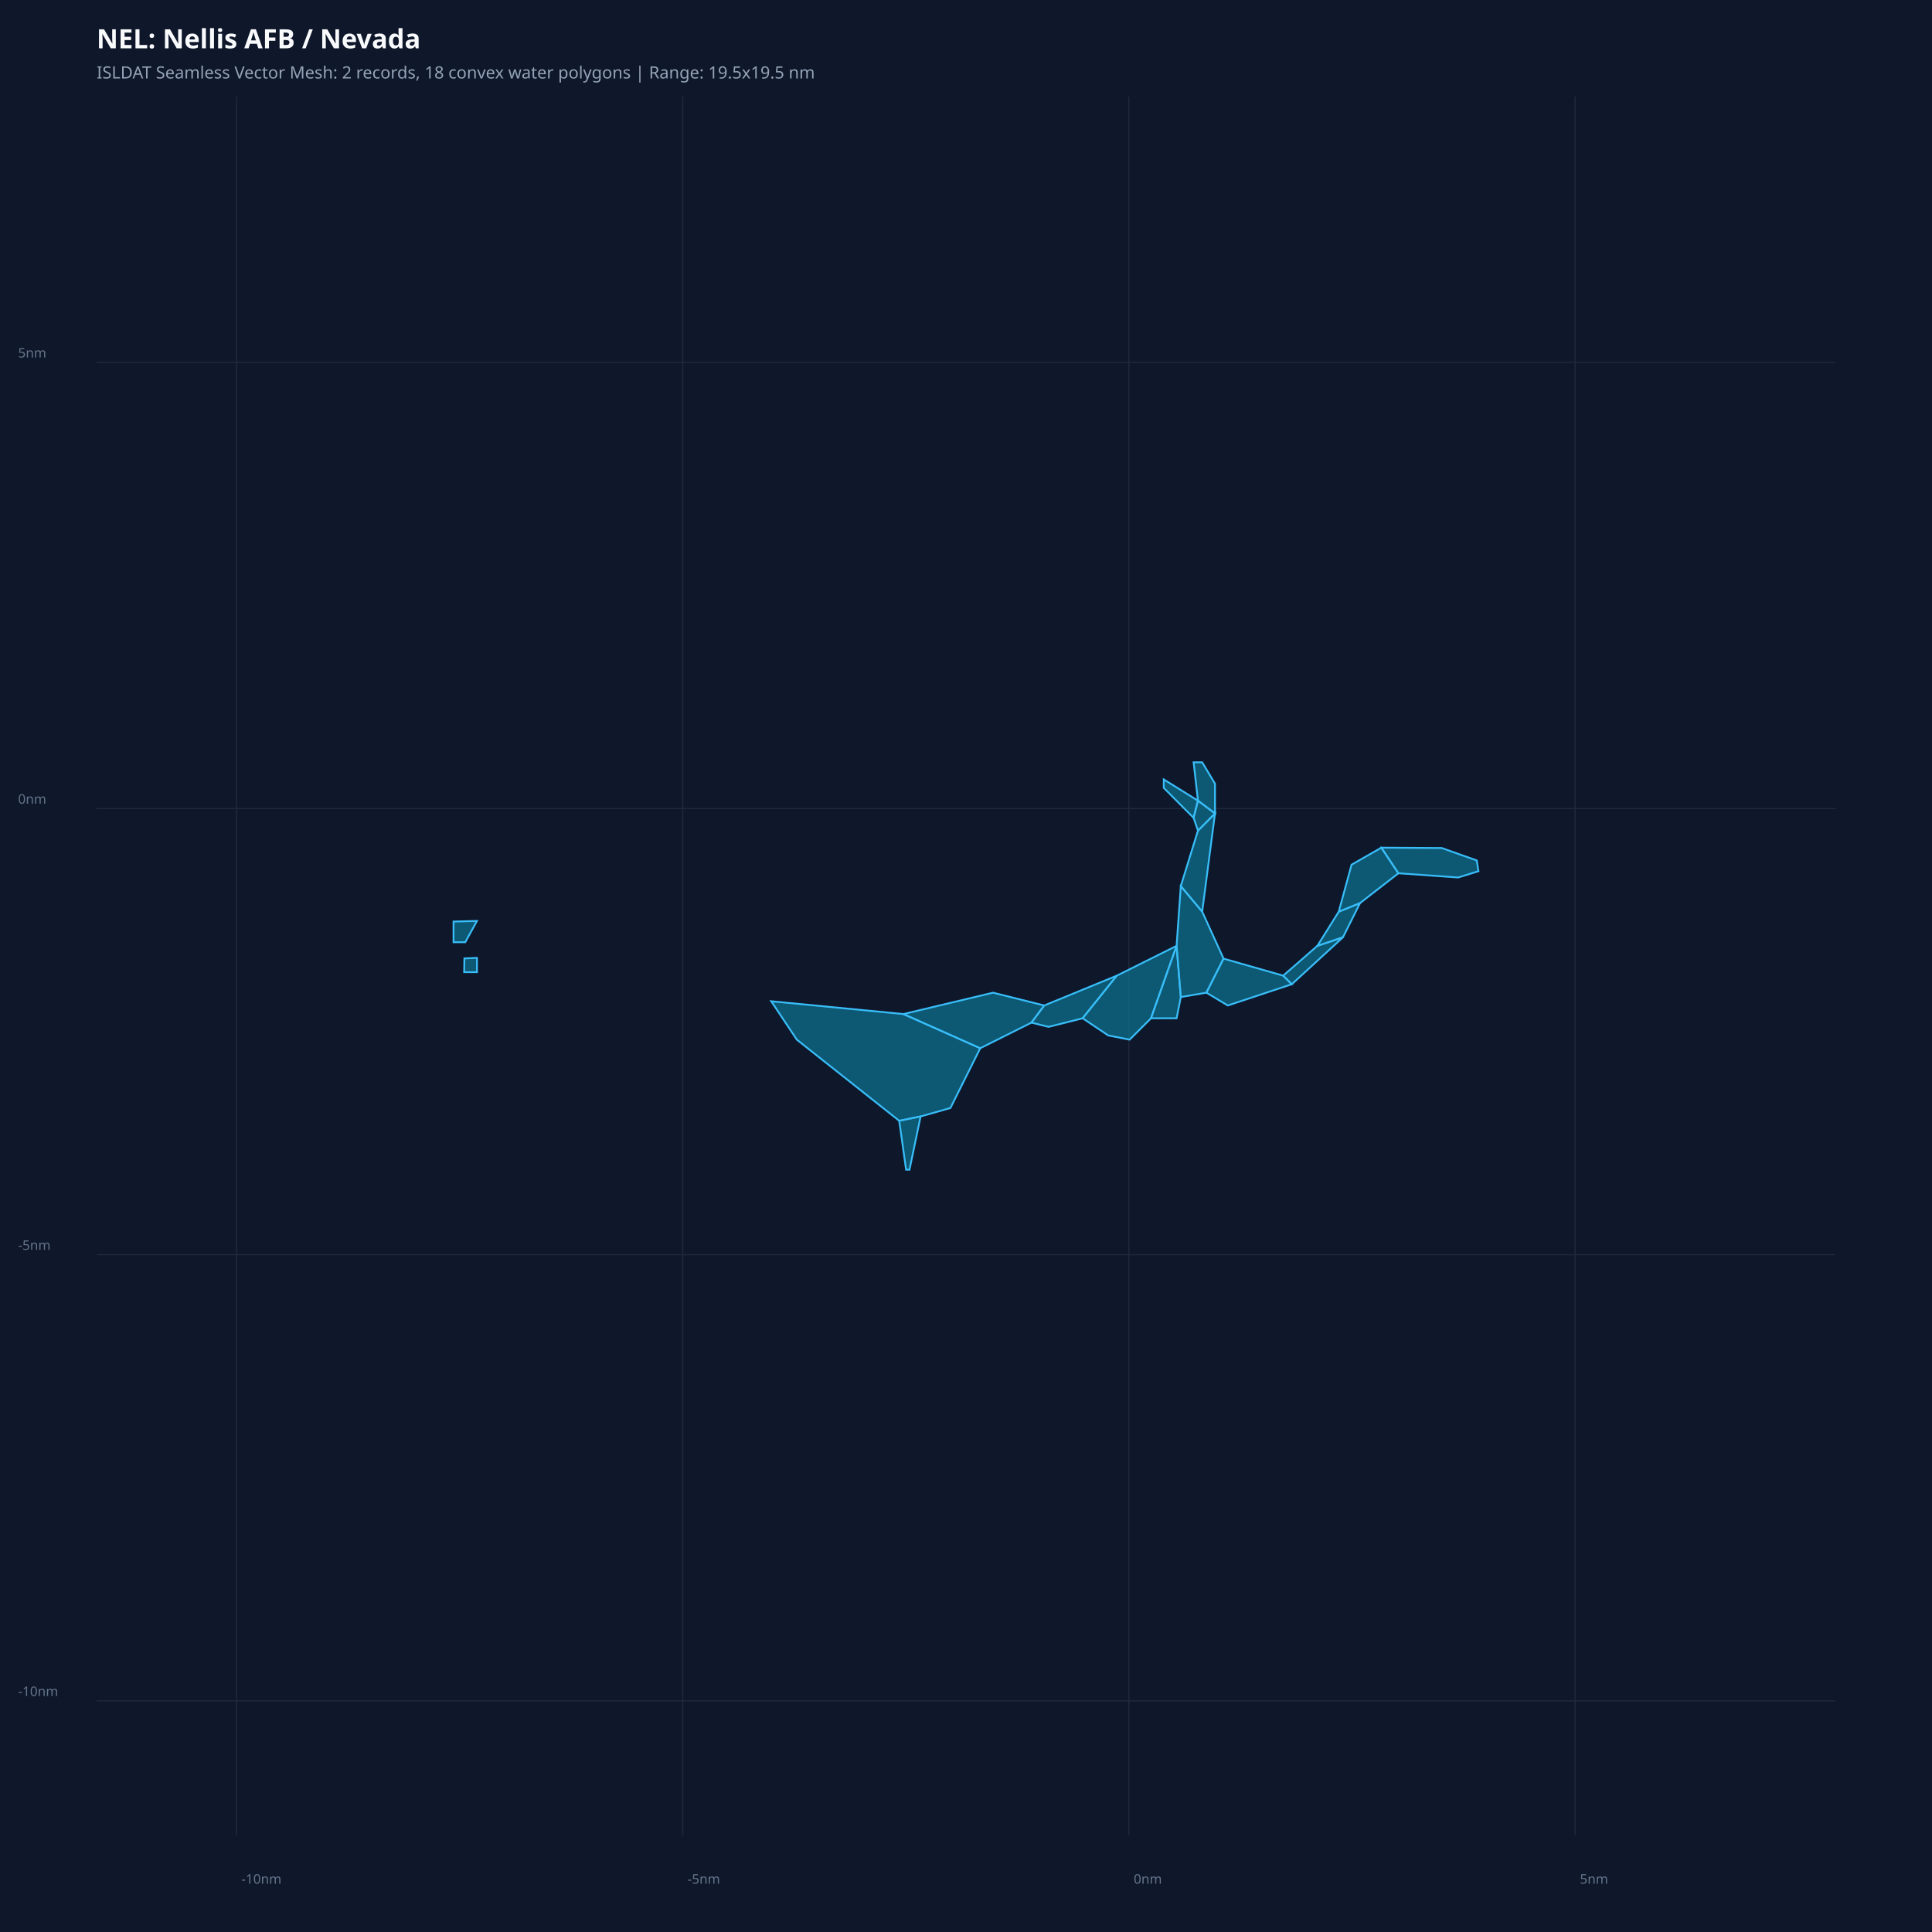
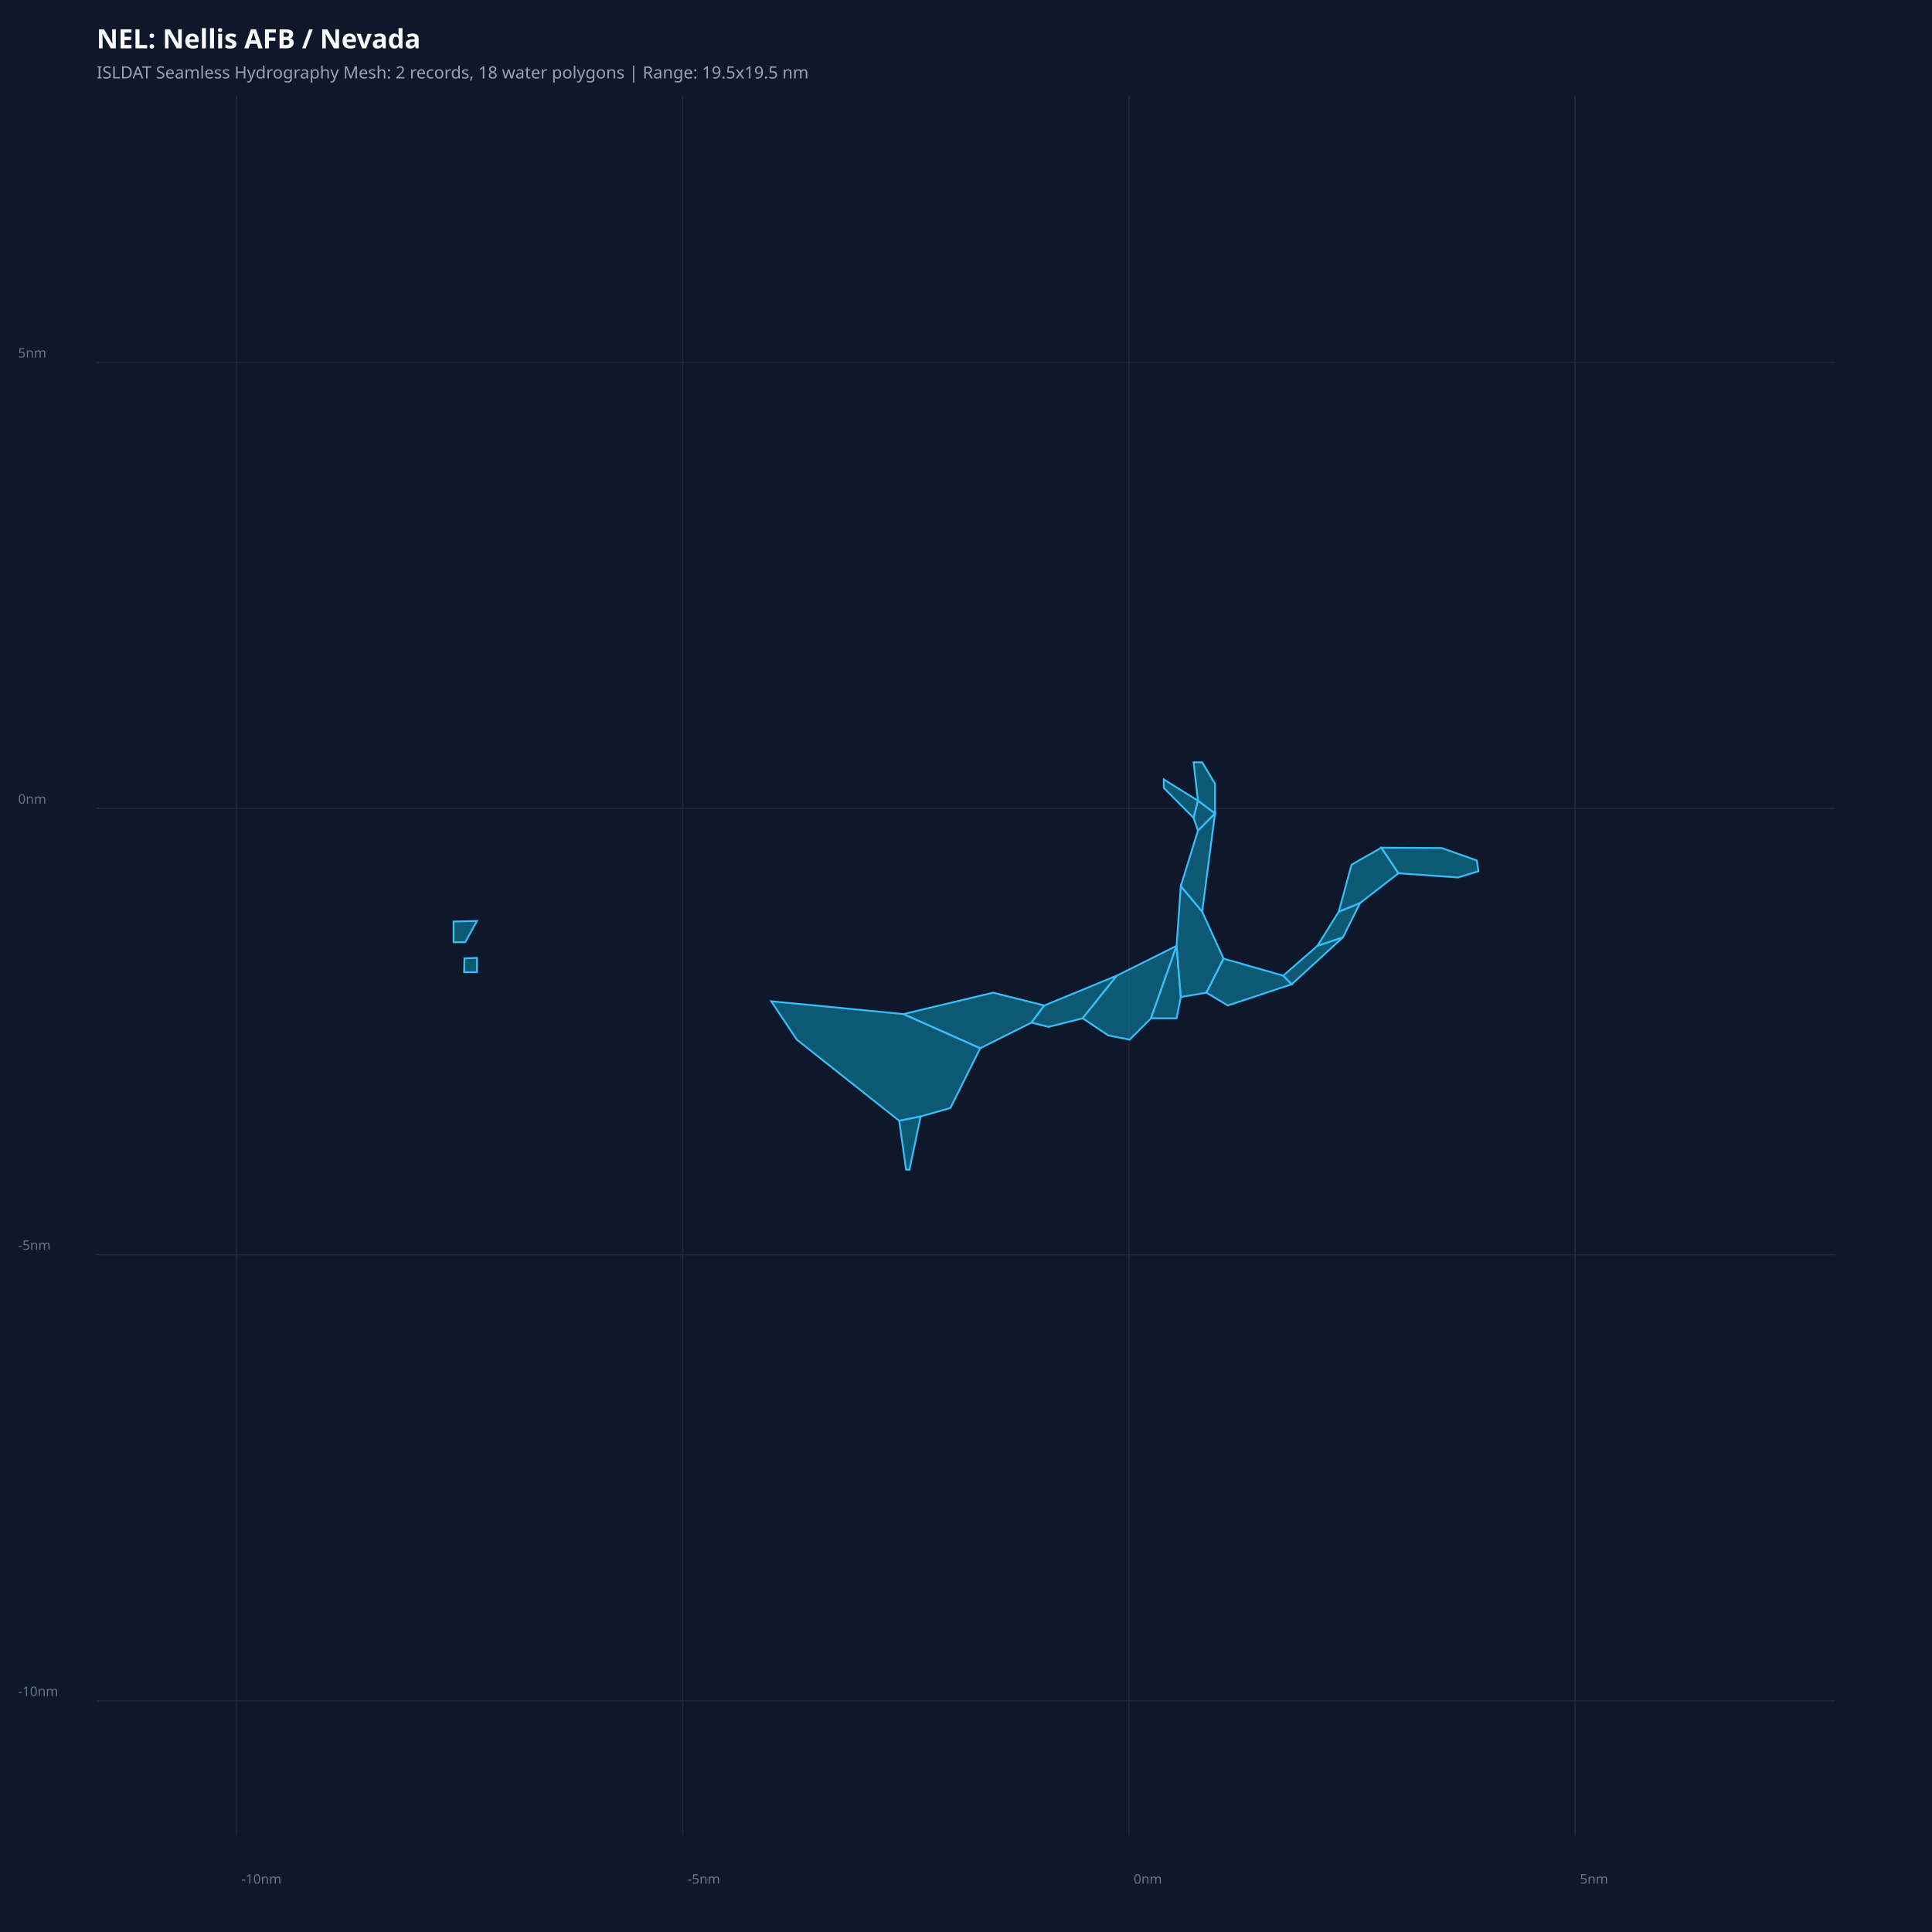
<svg xmlns="http://www.w3.org/2000/svg" viewBox="0 0 1600 1600" width="1600" height="1600">
  <rect width="1600" height="1600" fill="#0f172a" />
  <text x="80" y="40" font-family="sans-serif" font-size="22" font-weight="bold" fill="#f8fafc">NEL: Nellis AFB / Nevada</text>
-   <text x="80" y="65" font-family="sans-serif" font-size="14" fill="#94a3b8">ISLDAT Seamless Vector Mesh: 2 records, 18 convex water polygons | Range: 19.5x19.5 nm</text>
+   <text x="80" y="65" font-family="sans-serif" font-size="14" fill="#94a3b8">ISLDAT Seamless Hydrography Mesh: 2 records, 18 water polygons | Range: 19.5x19.5 nm</text>
  <line x1="-173.6" y1="1520.0" x2="-173.6" y2="80.0" stroke="#1e293b" stroke-width="1" />
  <text x="-169.6" y="1560" font-family="sans-serif" font-size="11" fill="#64748b">-15nm</text>
  <line x1="195.9" y1="1520.0" x2="195.9" y2="80.0" stroke="#1e293b" stroke-width="1" />
  <text x="199.9" y="1560" font-family="sans-serif" font-size="11" fill="#64748b">-10nm</text>
  <line x1="565.4" y1="1520.0" x2="565.4" y2="80.0" stroke="#1e293b" stroke-width="1" />
  <text x="569.4" y="1560" font-family="sans-serif" font-size="11" fill="#64748b">-5nm</text>
  <line x1="934.9" y1="1520.0" x2="934.9" y2="80.0" stroke="#1e293b" stroke-width="1" />
  <text x="938.9" y="1560" font-family="sans-serif" font-size="11" fill="#64748b">0nm</text>
  <line x1="1304.4" y1="1520.0" x2="1304.4" y2="80.0" stroke="#1e293b" stroke-width="1" />
  <text x="1308.4" y="1560" font-family="sans-serif" font-size="11" fill="#64748b">5nm</text>
  <line x1="1673.9" y1="1520.0" x2="1673.9" y2="80.0" stroke="#1e293b" stroke-width="1" />
  <text x="1677.9" y="1560" font-family="sans-serif" font-size="11" fill="#64748b">10nm</text>
  <line x1="80.0" y1="1778.1" x2="1520.0" y2="1778.1" stroke="#1e293b" stroke-width="1" />
  <text x="15" y="1774.1" font-family="sans-serif" font-size="11" fill="#64748b">-15nm</text>
  <line x1="80.0" y1="1408.6" x2="1520.0" y2="1408.6" stroke="#1e293b" stroke-width="1" />
  <text x="15" y="1404.6" font-family="sans-serif" font-size="11" fill="#64748b">-10nm</text>
  <line x1="80.0" y1="1039.1" x2="1520.0" y2="1039.1" stroke="#1e293b" stroke-width="1" />
  <text x="15" y="1035.1" font-family="sans-serif" font-size="11" fill="#64748b">-5nm</text>
  <line x1="80.0" y1="669.6" x2="1520.0" y2="669.6" stroke="#1e293b" stroke-width="1" />
  <text x="15" y="665.6" font-family="sans-serif" font-size="11" fill="#64748b">0nm</text>
  <line x1="80.0" y1="300.1" x2="1520.0" y2="300.1" stroke="#1e293b" stroke-width="1" />
  <text x="15" y="296.1" font-family="sans-serif" font-size="11" fill="#64748b">5nm</text>
  <line x1="80.0" y1="-69.4" x2="1520.0" y2="-69.4" stroke="#1e293b" stroke-width="1" />
  <text x="15" y="-73.4" font-family="sans-serif" font-size="11" fill="#64748b">10nm</text>
  <polygon points="659.9,861.0 638.7,829.2 748.2,839.8 811.8,868.1 787.1,917.6 762.4,924.6 744.7,928.2 659.9,861.0" fill="rgba(14, 116, 144, 0.7)" stroke="#38bdf8" stroke-width="1.5" />
  <polygon points="748.2,839.8 811.8,868.1 854.2,846.9 864.8,832.7 822.4,822.1 748.2,839.8" fill="rgba(14, 116, 144, 0.7)" stroke="#38bdf8" stroke-width="1.5" />
  <polygon points="854.2,846.9 864.8,832.7 924.9,808.0 896.6,843.3 868.4,850.4 854.2,846.9" fill="rgba(14, 116, 144, 0.7)" stroke="#38bdf8" stroke-width="1.5" />
  <polygon points="924.9,808.0 896.6,843.3 917.8,857.5 935.5,861.0 953.2,843.3 974.4,783.3 924.9,808.0" fill="rgba(14, 116, 144, 0.7)" stroke="#38bdf8" stroke-width="1.5" />
  <polygon points="977.9,825.7 974.4,843.3 953.2,843.3 974.4,783.3 977.9,825.7" fill="rgba(14, 116, 144, 0.7)" stroke="#38bdf8" stroke-width="1.5" />
  <polygon points="977.9,825.7 974.4,783.3 977.9,733.8 995.6,755.0 1013.3,793.9 999.1,822.1 977.9,825.7" fill="rgba(14, 116, 144, 0.7)" stroke="#38bdf8" stroke-width="1.5" />
  <polygon points="1013.3,793.9 999.1,822.1 1016.8,832.7 1069.8,815.1 1062.7,808.0 1013.3,793.9" fill="rgba(14, 116, 144, 0.7)" stroke="#38bdf8" stroke-width="1.5" />
  <polygon points="977.9,733.8 995.6,755.0 1006.2,673.7 992.1,687.9 977.9,733.8" fill="rgba(14, 116, 144, 0.7)" stroke="#38bdf8" stroke-width="1.5" />
  <polygon points="988.5,631.3 992.1,663.1 1006.2,673.7 1006.2,649.0 995.6,631.3 988.5,631.3" fill="rgba(14, 116, 144, 0.7)" stroke="#38bdf8" stroke-width="1.5" />
  <polygon points="992.1,663.1 963.8,645.5 963.8,652.5 977.9,666.7 988.5,677.3 992.1,663.1" fill="rgba(14, 116, 144, 0.7)" stroke="#38bdf8" stroke-width="1.5" />
  <polygon points="992.1,663.1 1006.2,673.7 992.1,687.9 988.5,677.3 992.1,663.1" fill="rgba(14, 116, 144, 0.7)" stroke="#38bdf8" stroke-width="1.5" />
  <polygon points="1069.8,815.1 1112.2,776.2 1091.0,783.3 1062.7,808.0 1069.8,815.1" fill="rgba(14, 116, 144, 0.7)" stroke="#38bdf8" stroke-width="1.5" />
  <polygon points="1126.3,747.9 1112.2,776.2 1091.0,783.3 1108.7,755.0 1126.3,747.9" fill="rgba(14, 116, 144, 0.7)" stroke="#38bdf8" stroke-width="1.5" />
  <polygon points="1126.3,747.9 1108.7,755.0 1119.3,716.1 1144.0,702.0 1158.1,723.2 1126.3,747.9" fill="rgba(14, 116, 144, 0.7)" stroke="#38bdf8" stroke-width="1.5" />
  <polygon points="1144.0,702.0 1158.1,723.2 1207.6,726.7 1224.4,721.5 1223.0,712.6 1194.0,702.3 1144.0,702.0" fill="rgba(14, 116, 144, 0.7)" stroke="#38bdf8" stroke-width="1.5" />
  <polygon points="744.7,928.2 750.4,968.7 753.2,968.7 762.4,924.6 744.7,928.2" fill="rgba(14, 116, 144, 0.7)" stroke="#38bdf8" stroke-width="1.5" />
  <polygon points="375.6,780.3 375.6,763.2 395.0,762.7 385.3,780.3 375.6,780.3" fill="rgba(14, 116, 144, 0.7)" stroke="#38bdf8" stroke-width="1.5" />
  <polygon points="384.6,793.7 384.4,805.1 395.0,805.1 395.0,793.3 384.6,793.7" fill="rgba(14, 116, 144, 0.7)" stroke="#38bdf8" stroke-width="1.5" />
</svg>
